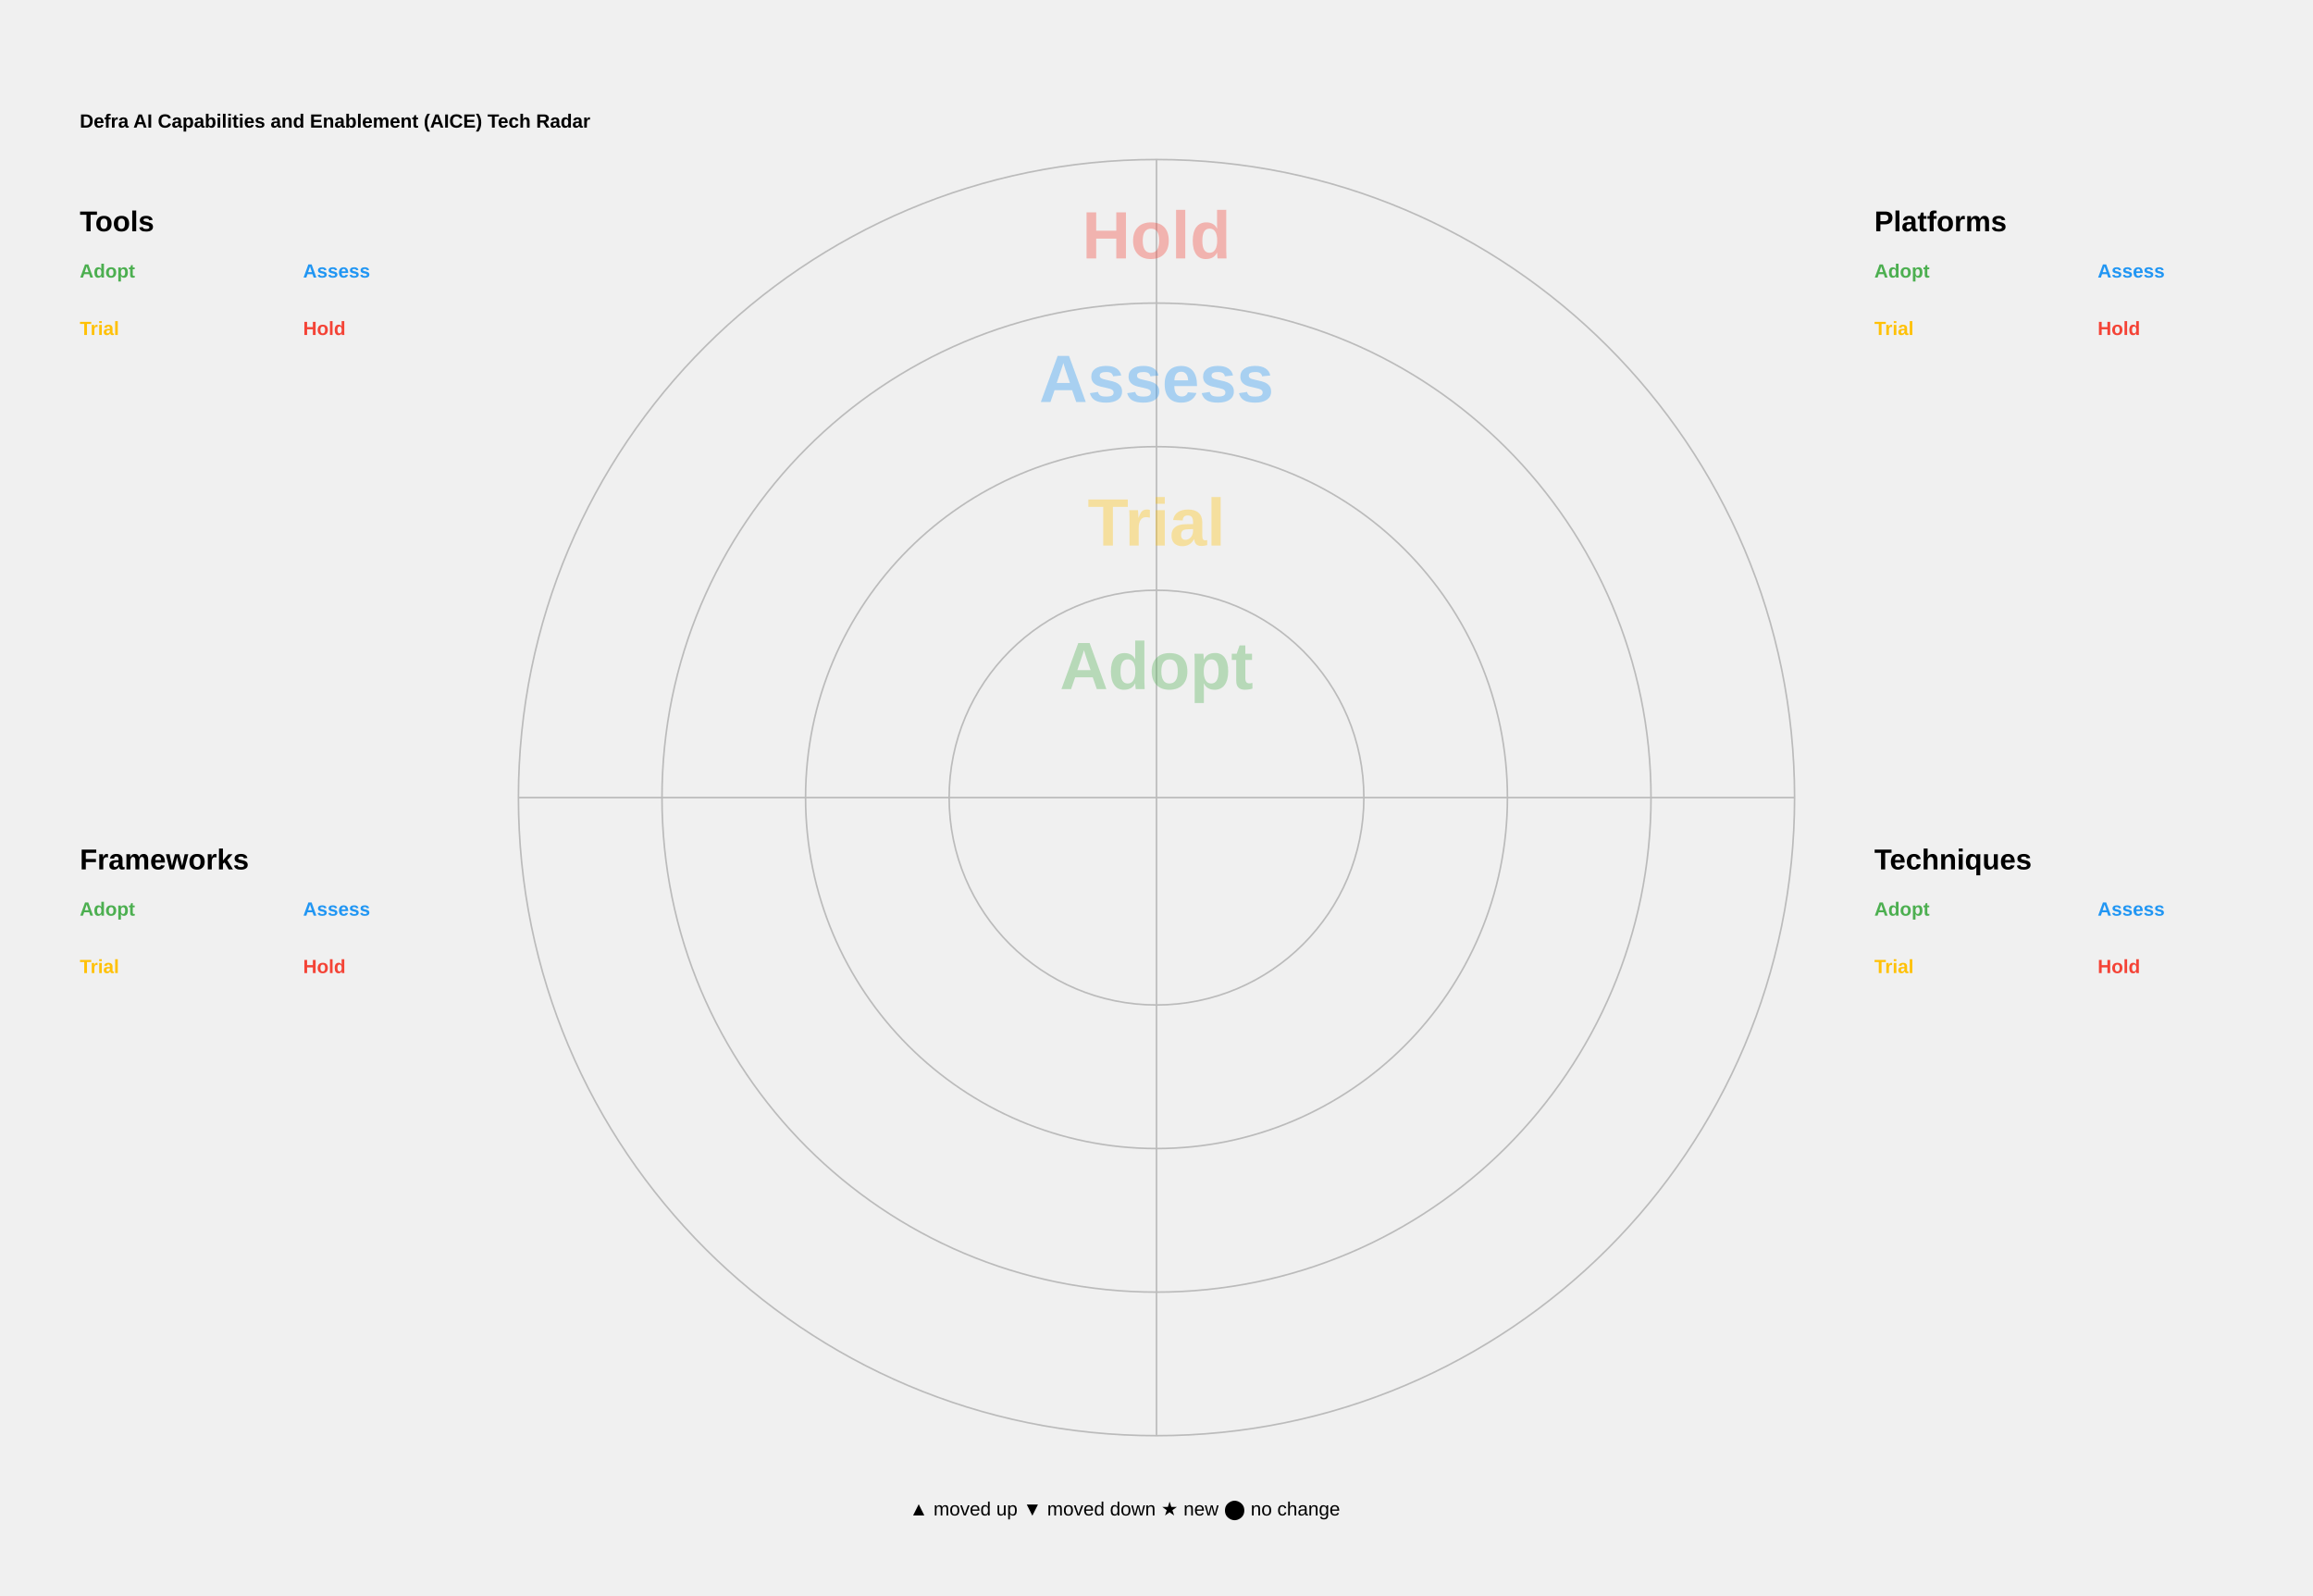
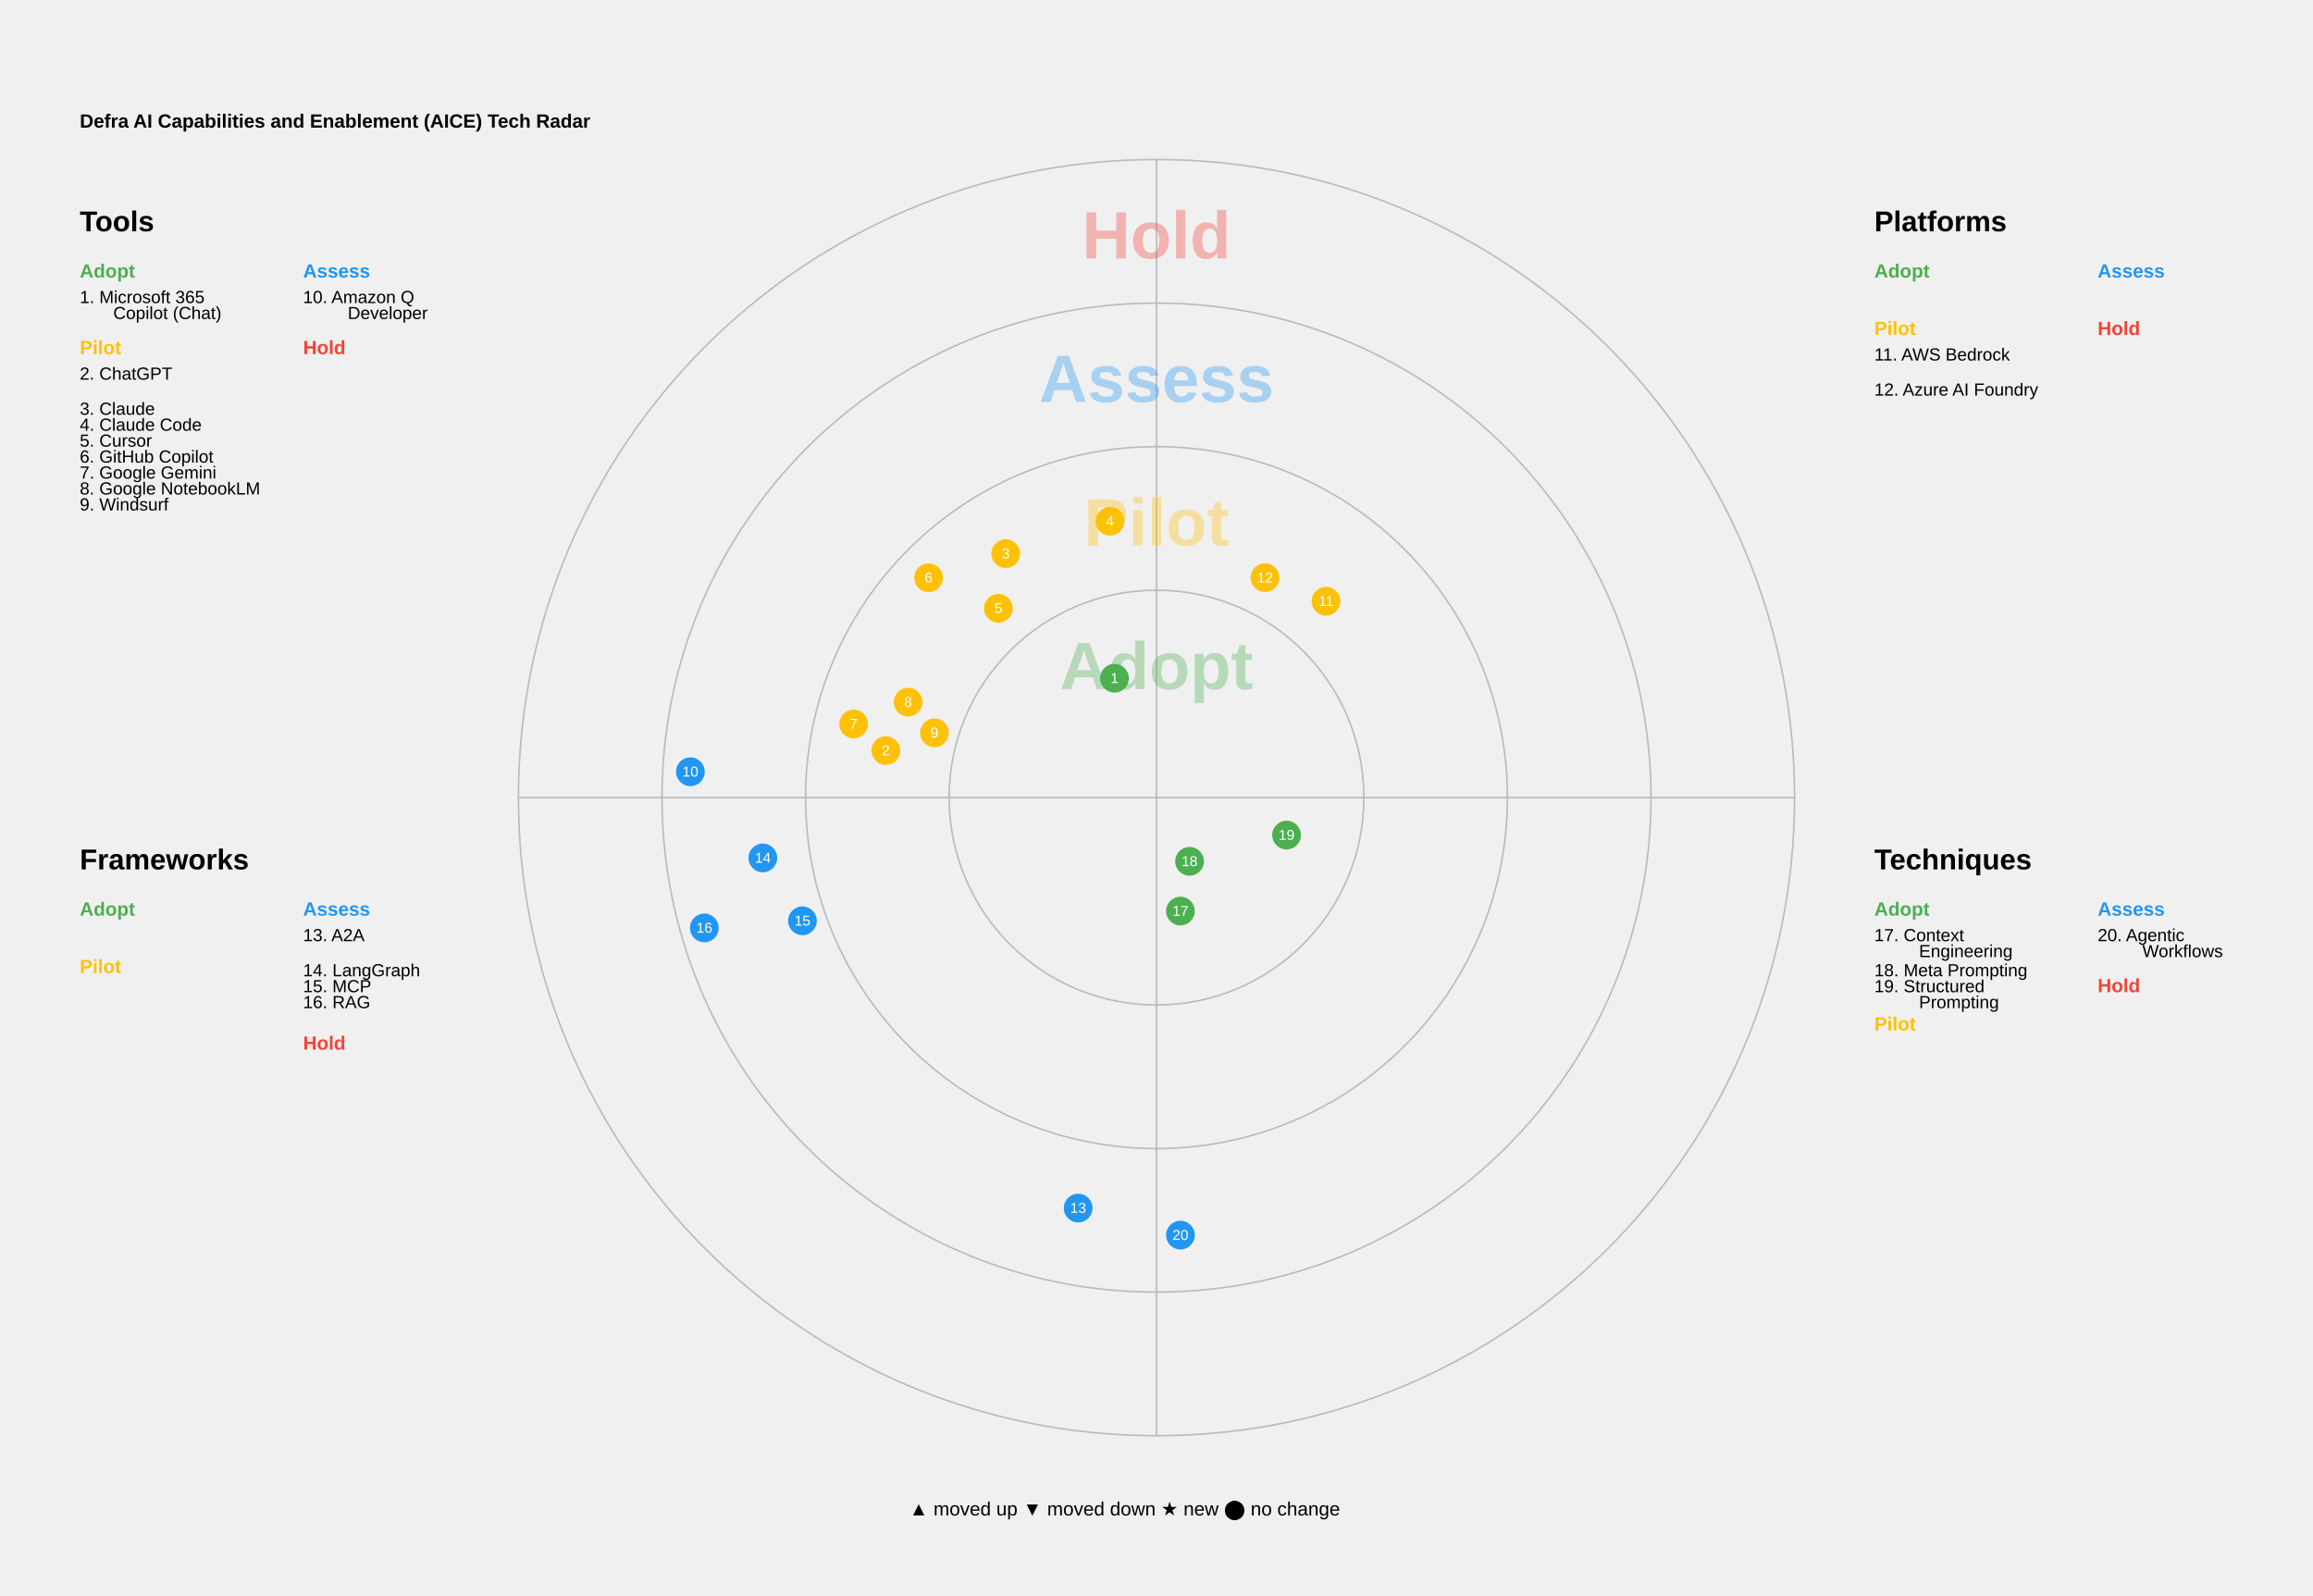
- <svg xmlns="http://www.w3.org/2000/svg" id="radar" style="background-color: rgb(255, 255, 255);" width="1450" height="1000">
+ <svg xmlns="http://www.w3.org/2000/svg" id="radar" style="background-color: rgb(255, 255, 255);" width="1450" height="1000" viewBox="0 0 1450 1000">
  <g transform="translate(725,500)scale(1)">
    <g>
      <line x1="0" y1="-400" x2="0" y2="400" style="stroke: #bbb; stroke-width: 1;" />
      <line x1="-400" y1="0" x2="400" y2="0" style="stroke: #bbb; stroke-width: 1;" />
      <defs>
        <filter x="0" y="0" width="1" height="1" id="solid">
          <feflood flood-color="rgb(0, 0, 0, 0.8)" />
          <fecomposite in="SourceGraphic" />
        </filter>
      </defs>
      <circle cx="0" cy="0" r="130" style="fill: none; stroke: #bbb; stroke-width: 1;" />
      <text y="-68" text-anchor="middle" style="fill: #4CAF50; opacity: 0.35; font-family: Arial, Helvetica; font-size: 42px; font-weight: bold; pointer-events: none; user-select: none;">Adopt</text>
      <circle cx="0" cy="0" r="220" style="fill: none; stroke: #bbb; stroke-width: 1;" />
-       <text y="-158" text-anchor="middle" style="fill: #FFC107; opacity: 0.35; font-family: Arial, Helvetica; font-size: 42px; font-weight: bold; pointer-events: none; user-select: none;">Trial</text>
+       <text y="-158" text-anchor="middle" style="fill: #FFC107; opacity: 0.35; font-family: Arial, Helvetica; font-size: 42px; font-weight: bold; pointer-events: none; user-select: none;">Pilot</text>
      <circle cx="0" cy="0" r="310" style="fill: none; stroke: #bbb; stroke-width: 1;" />
      <text y="-248" text-anchor="middle" style="fill: #2196F3; opacity: 0.35; font-family: Arial, Helvetica; font-size: 42px; font-weight: bold; pointer-events: none; user-select: none;">Assess</text>
      <circle cx="0" cy="0" r="400" style="fill: none; stroke: #bbb; stroke-width: 1;" />
      <text y="-338" text-anchor="middle" style="fill: #F44336; opacity: 0.35; font-family: Arial, Helvetica; font-size: 42px; font-weight: bold; pointer-events: none; user-select: none;">Hold</text>
    </g>
-     <a href="https://defra.github.io/aice-team" transform="translate(-675,-420)">
+     <a href="https://defra.github.io/aice-team" target="_blank" transform="translate(-675,-420)">
      <text class="hover-underline" style="font-family: Arial, Helvetica; font-weight: bold;">Defra AI Capabilities and Enablement (AICE) Tech Radar</text>
    </a>
    <text transform="translate(-675,-400)" style="font-family: Arial, Helvetica; fill: #999;" />
    <text transform="translate(-155,450)" space="preserve" style="font-family: Arial, Helvetica; font-size: 12px;">▲ moved up     ▼ moved down     ★ new     ⬤ no change</text>
    <g>
      <text transform="translate(450,45)" style="font-family: Arial, Helvetica; font-size: 18px; font-weight: bold;">Techniques</text>
      <text transform="translate(450,74)" style="font-family: Arial, Helvetica; font-size: 12px; font-weight: bold; fill: #4CAF50;">Adopt</text>
-       <text transform="translate(450,110)" style="font-family: Arial, Helvetica; font-size: 12px; font-weight: bold; fill: #FFC107;">Trial</text>
+       <a href="#">
+         <text transform="translate(450,90)" class="legendItem legend00" id="legendItem17" style="font-family: Arial, Helvetica; font-size: 11px;">
+           <tspan x="0" y="0" dy="0">17. Context</tspan>
+           <tspan x="28" dy="10">Engineering</tspan>
+         </text>
+       </a>
+       <a href="#">
+         <text transform="translate(450,100)" class="legendItem legend00" id="legendItem18" style="font-family: Arial, Helvetica; font-size: 11px;">
+           <tspan x="0" y="12" dy="0">18. Meta Prompting</tspan>
+         </text>
+       </a>
+       <a href="#">
+         <text transform="translate(450,110)" class="legendItem legend00" id="legendItem19" style="font-family: Arial, Helvetica; font-size: 11px;">
+           <tspan x="0" y="12" dy="0">19. Structured</tspan>
+           <tspan x="28" dy="10">Prompting</tspan>
+         </text>
+       </a>
+       <text transform="translate(450,146)" style="font-family: Arial, Helvetica; font-size: 12px; font-weight: bold; fill: #FFC107;">Pilot</text>
      <text transform="translate(590,74)" style="font-family: Arial, Helvetica; font-size: 12px; font-weight: bold; fill: #2196F3;">Assess</text>
-       <text transform="translate(590,110)" style="font-family: Arial, Helvetica; font-size: 12px; font-weight: bold; fill: #F44336;">Hold</text>
+       <a href="#">
+         <text transform="translate(590,90)" class="legendItem legend02" id="legendItem20" style="font-family: Arial, Helvetica; font-size: 11px;">
+           <tspan x="0" y="0" dy="0">20. Agentic</tspan>
+           <tspan x="28" dy="10">Workflows</tspan>
+         </text>
+       </a>
+       <text transform="translate(590,122)" style="font-family: Arial, Helvetica; font-size: 12px; font-weight: bold; fill: #F44336;">Hold</text>
      <text transform="translate(-675,45)" style="font-family: Arial, Helvetica; font-size: 18px; font-weight: bold;">Frameworks</text>
      <text transform="translate(-675,74)" style="font-family: Arial, Helvetica; font-size: 12px; font-weight: bold; fill: #4CAF50;">Adopt</text>
-       <text transform="translate(-675,110)" style="font-family: Arial, Helvetica; font-size: 12px; font-weight: bold; fill: #FFC107;">Trial</text>
+       <text transform="translate(-675,110)" style="font-family: Arial, Helvetica; font-size: 12px; font-weight: bold; fill: #FFC107;">Pilot</text>
      <text transform="translate(-535,74)" style="font-family: Arial, Helvetica; font-size: 12px; font-weight: bold; fill: #2196F3;">Assess</text>
-       <text transform="translate(-535,110)" style="font-family: Arial, Helvetica; font-size: 12px; font-weight: bold; fill: #F44336;">Hold</text>
+       <a href="#">
+         <text transform="translate(-535,90)" class="legendItem legend12" id="legendItem13" style="font-family: Arial, Helvetica; font-size: 11px;">
+           <tspan x="0" y="0" dy="0">13. A2A</tspan>
+         </text>
+       </a>
+       <a href="#">
+         <text transform="translate(-535,100)" class="legendItem legend12" id="legendItem14" style="font-family: Arial, Helvetica; font-size: 11px;">
+           <tspan x="0" y="12" dy="0">14. LangGraph</tspan>
+         </text>
+       </a>
+       <a href="https://modelcontextprotocol.io/overview" target="_blank">
+         <text transform="translate(-535,110)" class="legendItem legend12" id="legendItem15" style="font-family: Arial, Helvetica; font-size: 11px;">
+           <tspan x="0" y="12" dy="0">15. MCP</tspan>
+         </text>
+       </a>
+       <a href="#">
+         <text transform="translate(-535,120)" class="legendItem legend12" id="legendItem16" style="font-family: Arial, Helvetica; font-size: 11px;">
+           <tspan x="0" y="12" dy="0">16. RAG</tspan>
+         </text>
+       </a>
+       <text transform="translate(-535,158)" style="font-family: Arial, Helvetica; font-size: 12px; font-weight: bold; fill: #F44336;">Hold</text>
      <text transform="translate(-675,-355)" style="font-family: Arial, Helvetica; font-size: 18px; font-weight: bold;">Tools</text>
      <text transform="translate(-675,-326)" style="font-family: Arial, Helvetica; font-size: 12px; font-weight: bold; fill: #4CAF50;">Adopt</text>
-       <text transform="translate(-675,-290)" style="font-family: Arial, Helvetica; font-size: 12px; font-weight: bold; fill: #FFC107;">Trial</text>
+       <a href="#">
+         <text transform="translate(-675,-310)" class="legendItem legend20" id="legendItem1" style="font-family: Arial, Helvetica; font-size: 11px;">
+           <tspan x="0" y="0" dy="0">1. Microsoft 365</tspan>
+           <tspan x="21" dy="10">Copilot (Chat)</tspan>
+         </text>
+       </a>
+       <text transform="translate(-675,-278)" style="font-family: Arial, Helvetica; font-size: 12px; font-weight: bold; fill: #FFC107;">Pilot</text>
+       <a href="https://defra.github.io/ai-sdlc-tool-guidance/tool-guidance/chat-gpt-summary" target="_blank">
+         <text transform="translate(-675,-262)" class="legendItem legend21" id="legendItem2" style="font-family: Arial, Helvetica; font-size: 11px;">
+           <tspan x="0" y="0" dy="0">2. ChatGPT</tspan>
+         </text>
+       </a>
+       <a href="https://defra.github.io/ai-sdlc-tool-guidance/tool-guidance/claude-summary" target="_blank">
+         <text transform="translate(-675,-252)" class="legendItem legend21" id="legendItem3" style="font-family: Arial, Helvetica; font-size: 11px;">
+           <tspan x="0" y="12" dy="0">3. Claude</tspan>
+         </text>
+       </a>
+       <a href="https://defra.github.io/ai-sdlc-tool-guidance/tool-guidance/claude-code-summary" target="_blank">
+         <text transform="translate(-675,-242)" class="legendItem legend21" id="legendItem4" style="font-family: Arial, Helvetica; font-size: 11px;">
+           <tspan x="0" y="12" dy="0">4. Claude Code</tspan>
+         </text>
+       </a>
+       <a href="https://defra.github.io/ai-sdlc-tool-guidance/tool-guidance/cursor-summary" target="_blank">
+         <text transform="translate(-675,-232)" class="legendItem legend21" id="legendItem5" style="font-family: Arial, Helvetica; font-size: 11px;">
+           <tspan x="0" y="12" dy="0">5. Cursor</tspan>
+         </text>
+       </a>
+       <a href="https://defra.github.io/ai-sdlc-tool-guidance/tool-guidance/github-copilot-summary" target="_blank">
+         <text transform="translate(-675,-222)" class="legendItem legend21" id="legendItem6" style="font-family: Arial, Helvetica; font-size: 11px;">
+           <tspan x="0" y="12" dy="0">6. GitHub Copilot</tspan>
+         </text>
+       </a>
+       <a href="https://defra.github.io/ai-sdlc-tool-guidance/tool-guidance/google-gemini-summary" target="_blank">
+         <text transform="translate(-675,-212)" class="legendItem legend21" id="legendItem7" style="font-family: Arial, Helvetica; font-size: 11px;">
+           <tspan x="0" y="12" dy="0">7. Google Gemini</tspan>
+         </text>
+       </a>
+       <a href="https://defra.github.io/ai-sdlc-tool-guidance/tool-guidance/notebooklm-summary" target="_blank">
+         <text transform="translate(-675,-202)" class="legendItem legend21" id="legendItem8" style="font-family: Arial, Helvetica; font-size: 11px;">
+           <tspan x="0" y="12" dy="0">8. Google NotebookLM</tspan>
+         </text>
+       </a>
+       <a href="https://defra.github.io/ai-sdlc-tool-guidance/tool-guidance/windsurf-summary" target="_blank">
+         <text transform="translate(-675,-192)" class="legendItem legend21" id="legendItem9" style="font-family: Arial, Helvetica; font-size: 11px;">
+           <tspan x="0" y="12" dy="0">9. Windsurf</tspan>
+         </text>
+       </a>
      <text transform="translate(-535,-326)" style="font-family: Arial, Helvetica; font-size: 12px; font-weight: bold; fill: #2196F3;">Assess</text>
-       <text transform="translate(-535,-290)" style="font-family: Arial, Helvetica; font-size: 12px; font-weight: bold; fill: #F44336;">Hold</text>
+       <a href="https://defra.github.io/ai-sdlc-tool-guidance/tool-guidance/amazon-q-developers-summary" target="_blank">
+         <text transform="translate(-535,-310)" class="legendItem legend22" id="legendItem10" style="font-family: Arial, Helvetica; font-size: 11px;">
+           <tspan x="0" y="0" dy="0">10. Amazon Q</tspan>
+           <tspan x="28" dy="10">Developer</tspan>
+         </text>
+       </a>
+       <text transform="translate(-535,-278)" style="font-family: Arial, Helvetica; font-size: 12px; font-weight: bold; fill: #F44336;">Hold</text>
      <text transform="translate(450,-355)" style="font-family: Arial, Helvetica; font-size: 18px; font-weight: bold;">Platforms</text>
      <text transform="translate(450,-326)" style="font-family: Arial, Helvetica; font-size: 12px; font-weight: bold; fill: #4CAF50;">Adopt</text>
-       <text transform="translate(450,-290)" style="font-family: Arial, Helvetica; font-size: 12px; font-weight: bold; fill: #FFC107;">Trial</text>
+       <text transform="translate(450,-290)" style="font-family: Arial, Helvetica; font-size: 12px; font-weight: bold; fill: #FFC107;">Pilot</text>
+       <a href="https://defra.github.io/ai-sdlc-tool-guidance/tool-guidance/aws-bedrock-summary" target="_blank">
+         <text transform="translate(450,-274)" class="legendItem legend31" id="legendItem11" style="font-family: Arial, Helvetica; font-size: 11px;">
+           <tspan x="0" y="0" dy="0">11. AWS Bedrock</tspan>
+         </text>
+       </a>
+       <a href="https://defra.github.io/ai-sdlc-tool-guidance/tool-guidance/azure-ai-foundry-summary" target="_blank">
+         <text transform="translate(450,-264)" class="legendItem legend31" id="legendItem12" style="font-family: Arial, Helvetica; font-size: 11px;">
+           <tspan x="0" y="12" dy="0">12. Azure AI Foundry</tspan>
+         </text>
+       </a>
      <text transform="translate(590,-326)" style="font-family: Arial, Helvetica; font-size: 12px; font-weight: bold; fill: #2196F3;">Assess</text>
      <text transform="translate(590,-290)" style="font-family: Arial, Helvetica; font-size: 12px; font-weight: bold; fill: #F44336;">Hold</text>
    </g>
-     <g id="rink" />
+     <g id="rink">
+       <g class="blip" transform="translate(-221.9497,77.22259)" id="blip15">
+         <a href="https://modelcontextprotocol.io/overview" target="_blank">
+           <circle r="9" fill="#2196F3" />
+           <text y="3" text-anchor="middle" style="fill: #fff; font-family: Arial, Helvetica; font-size: 9px; pointer-events: none; user-select: none;">15</text>
+         </a>
+       </g>
+       <g class="blip" transform="translate(-292.2133,-16.19443)" id="blip10">
+         <a href="https://defra.github.io/ai-sdlc-tool-guidance/tool-guidance/amazon-q-developers-summary" target="_blank">
+           <circle r="9" fill="#2196F3" />
+           <text y="3" text-anchor="middle" style="fill: #fff; font-family: Arial, Helvetica; font-size: 9px; pointer-events: none; user-select: none;">10</text>
+         </a>
+       </g>
+       <g class="blip" transform="translate(106.271,-123.0952)" id="blip11">
+         <a href="https://defra.github.io/ai-sdlc-tool-guidance/tool-guidance/aws-bedrock-summary" target="_blank">
+           <circle r="9" fill="#FFC107" />
+           <text y="3" text-anchor="middle" style="fill: #fff; font-family: Arial, Helvetica; font-size: 9px; pointer-events: none; user-select: none;">11</text>
+         </a>
+       </g>
+       <g class="blip" transform="translate(68.01468,-137.87)" id="blip12">
+         <a href="https://defra.github.io/ai-sdlc-tool-guidance/tool-guidance/azure-ai-foundry-summary" target="_blank">
+           <circle r="9" fill="#FFC107" />
+           <text y="3" text-anchor="middle" style="fill: #fff; font-family: Arial, Helvetica; font-size: 9px; pointer-events: none; user-select: none;">12</text>
+         </a>
+       </g>
+       <g class="blip" transform="translate(-169.6792,-29.47961)" id="blip2">
+         <a href="https://defra.github.io/ai-sdlc-tool-guidance/tool-guidance/chat-gpt-summary" target="_blank">
+           <circle r="9" fill="#FFC107" />
+           <text y="3" text-anchor="middle" style="fill: #fff; font-family: Arial, Helvetica; font-size: 9px; pointer-events: none; user-select: none;">2</text>
+         </a>
+       </g>
+       <g class="blip" transform="translate(-94.53123,-152.938)" id="blip3">
+         <a href="https://defra.github.io/ai-sdlc-tool-guidance/tool-guidance/claude-summary" target="_blank">
+           <circle r="9" fill="#FFC107" />
+           <text y="3" text-anchor="middle" style="fill: #fff; font-family: Arial, Helvetica; font-size: 9px; pointer-events: none; user-select: none;">3</text>
+         </a>
+       </g>
+       <g class="blip" transform="translate(-29.17561,-173.2506)" id="blip4">
+         <a href="https://defra.github.io/ai-sdlc-tool-guidance/tool-guidance/claude-code-summary" target="_blank">
+           <circle r="9" fill="#FFC107" />
+           <text y="3" text-anchor="middle" style="fill: #fff; font-family: Arial, Helvetica; font-size: 9px; pointer-events: none; user-select: none;">4</text>
+         </a>
+       </g>
+       <g class="blip" transform="translate(-99.12015,-118.6737)" id="blip5">
+         <a href="https://defra.github.io/ai-sdlc-tool-guidance/tool-guidance/cursor-summary" target="_blank">
+           <circle r="9" fill="#FFC107" />
+           <text y="3" text-anchor="middle" style="fill: #fff; font-family: Arial, Helvetica; font-size: 9px; pointer-events: none; user-select: none;">5</text>
+         </a>
+       </g>
+       <g class="blip" transform="translate(-142.9201,-137.8303)" id="blip6">
+         <a href="https://defra.github.io/ai-sdlc-tool-guidance/tool-guidance/github-copilot-summary" target="_blank">
+           <circle r="9" fill="#FFC107" />
+           <text y="3" text-anchor="middle" style="fill: #fff; font-family: Arial, Helvetica; font-size: 9px; pointer-events: none; user-select: none;">6</text>
+         </a>
+       </g>
+       <g class="blip" transform="translate(-189.8675,-46.17096)" id="blip7">
+         <a href="https://defra.github.io/ai-sdlc-tool-guidance/tool-guidance/google-gemini-summary" target="_blank">
+           <circle r="9" fill="#FFC107" />
+           <text y="3" text-anchor="middle" style="fill: #fff; font-family: Arial, Helvetica; font-size: 9px; pointer-events: none; user-select: none;">7</text>
+         </a>
+       </g>
+       <g class="blip" transform="translate(-155.6956,-59.84854)" id="blip8">
+         <a href="https://defra.github.io/ai-sdlc-tool-guidance/tool-guidance/notebooklm-summary" target="_blank">
+           <circle r="9" fill="#FFC107" />
+           <text y="3" text-anchor="middle" style="fill: #fff; font-family: Arial, Helvetica; font-size: 9px; pointer-events: none; user-select: none;">8</text>
+         </a>
+       </g>
+       <g class="blip" transform="translate(-139.1994,-40.60193)" id="blip9">
+         <a href="https://defra.github.io/ai-sdlc-tool-guidance/tool-guidance/windsurf-summary" target="_blank">
+           <circle r="9" fill="#FFC107" />
+           <text y="3" text-anchor="middle" style="fill: #fff; font-family: Arial, Helvetica; font-size: 9px; pointer-events: none; user-select: none;">9</text>
+         </a>
+       </g>
+       <g class="blip" transform="translate(-26.33966,-74.83882)" id="blip1">
+         <circle r="9" fill="#4CAF50" />
+         <text y="3" text-anchor="middle" style="fill: #fff; font-family: Arial, Helvetica; font-size: 9px; pointer-events: none; user-select: none;">1</text>
+       </g>
+       <g class="blip" transform="translate(-49.10947,257.3151)" id="blip13">
+         <circle r="9" fill="#2196F3" />
+         <text y="3" text-anchor="middle" style="fill: #fff; font-family: Arial, Helvetica; font-size: 9px; pointer-events: none; user-select: none;">13</text>
+       </g>
+       <g class="blip" transform="translate(-246.7893,37.81667)" id="blip14">
+         <circle r="9" fill="#2196F3" />
+         <text y="3" text-anchor="middle" style="fill: #fff; font-family: Arial, Helvetica; font-size: 9px; pointer-events: none; user-select: none;">14</text>
+       </g>
+       <g class="blip" transform="translate(-283.4627,81.69409)" id="blip16">
+         <circle r="9" fill="#2196F3" />
+         <text y="3" text-anchor="middle" style="fill: #fff; font-family: Arial, Helvetica; font-size: 9px; pointer-events: none; user-select: none;">16</text>
+       </g>
+       <g class="blip" transform="translate(15,274.2719)" id="blip20">
+         <circle r="9" fill="#2196F3" />
+         <text y="3" text-anchor="middle" style="fill: #fff; font-family: Arial, Helvetica; font-size: 9px; pointer-events: none; user-select: none;">20</text>
+       </g>
+       <g class="blip" transform="translate(81.54731,23.49558)" id="blip19">
+         <circle r="9" fill="#4CAF50" />
+         <text y="3" text-anchor="middle" style="fill: #fff; font-family: Arial, Helvetica; font-size: 9px; pointer-events: none; user-select: none;">19</text>
+       </g>
+       <g class="blip" transform="translate(20.72599,39.94288)" id="blip18">
+         <circle r="9" fill="#4CAF50" />
+         <text y="3" text-anchor="middle" style="fill: #fff; font-family: Arial, Helvetica; font-size: 9px; pointer-events: none; user-select: none;">18</text>
+       </g>
+       <g class="blip" transform="translate(15,71.12686)" id="blip17">
+         <circle r="9" fill="#4CAF50" />
+         <text y="3" text-anchor="middle" style="fill: #fff; font-family: Arial, Helvetica; font-size: 9px; pointer-events: none; user-select: none;">17</text>
+       </g>
+     </g>
    <g id="bubble" x="0" y="0" style="opacity: 0; pointer-events: none; user-select: none;">
      <rect rx="4" ry="4" style="fill: #333;" />
      <text style="font-family: Arial, Helvetica; font-size: 10px; fill: #fff;" />
      <path d="M 0,0 10,0 5,8 z" style="fill: #333;" />
    </g>
  </g>
</svg>
